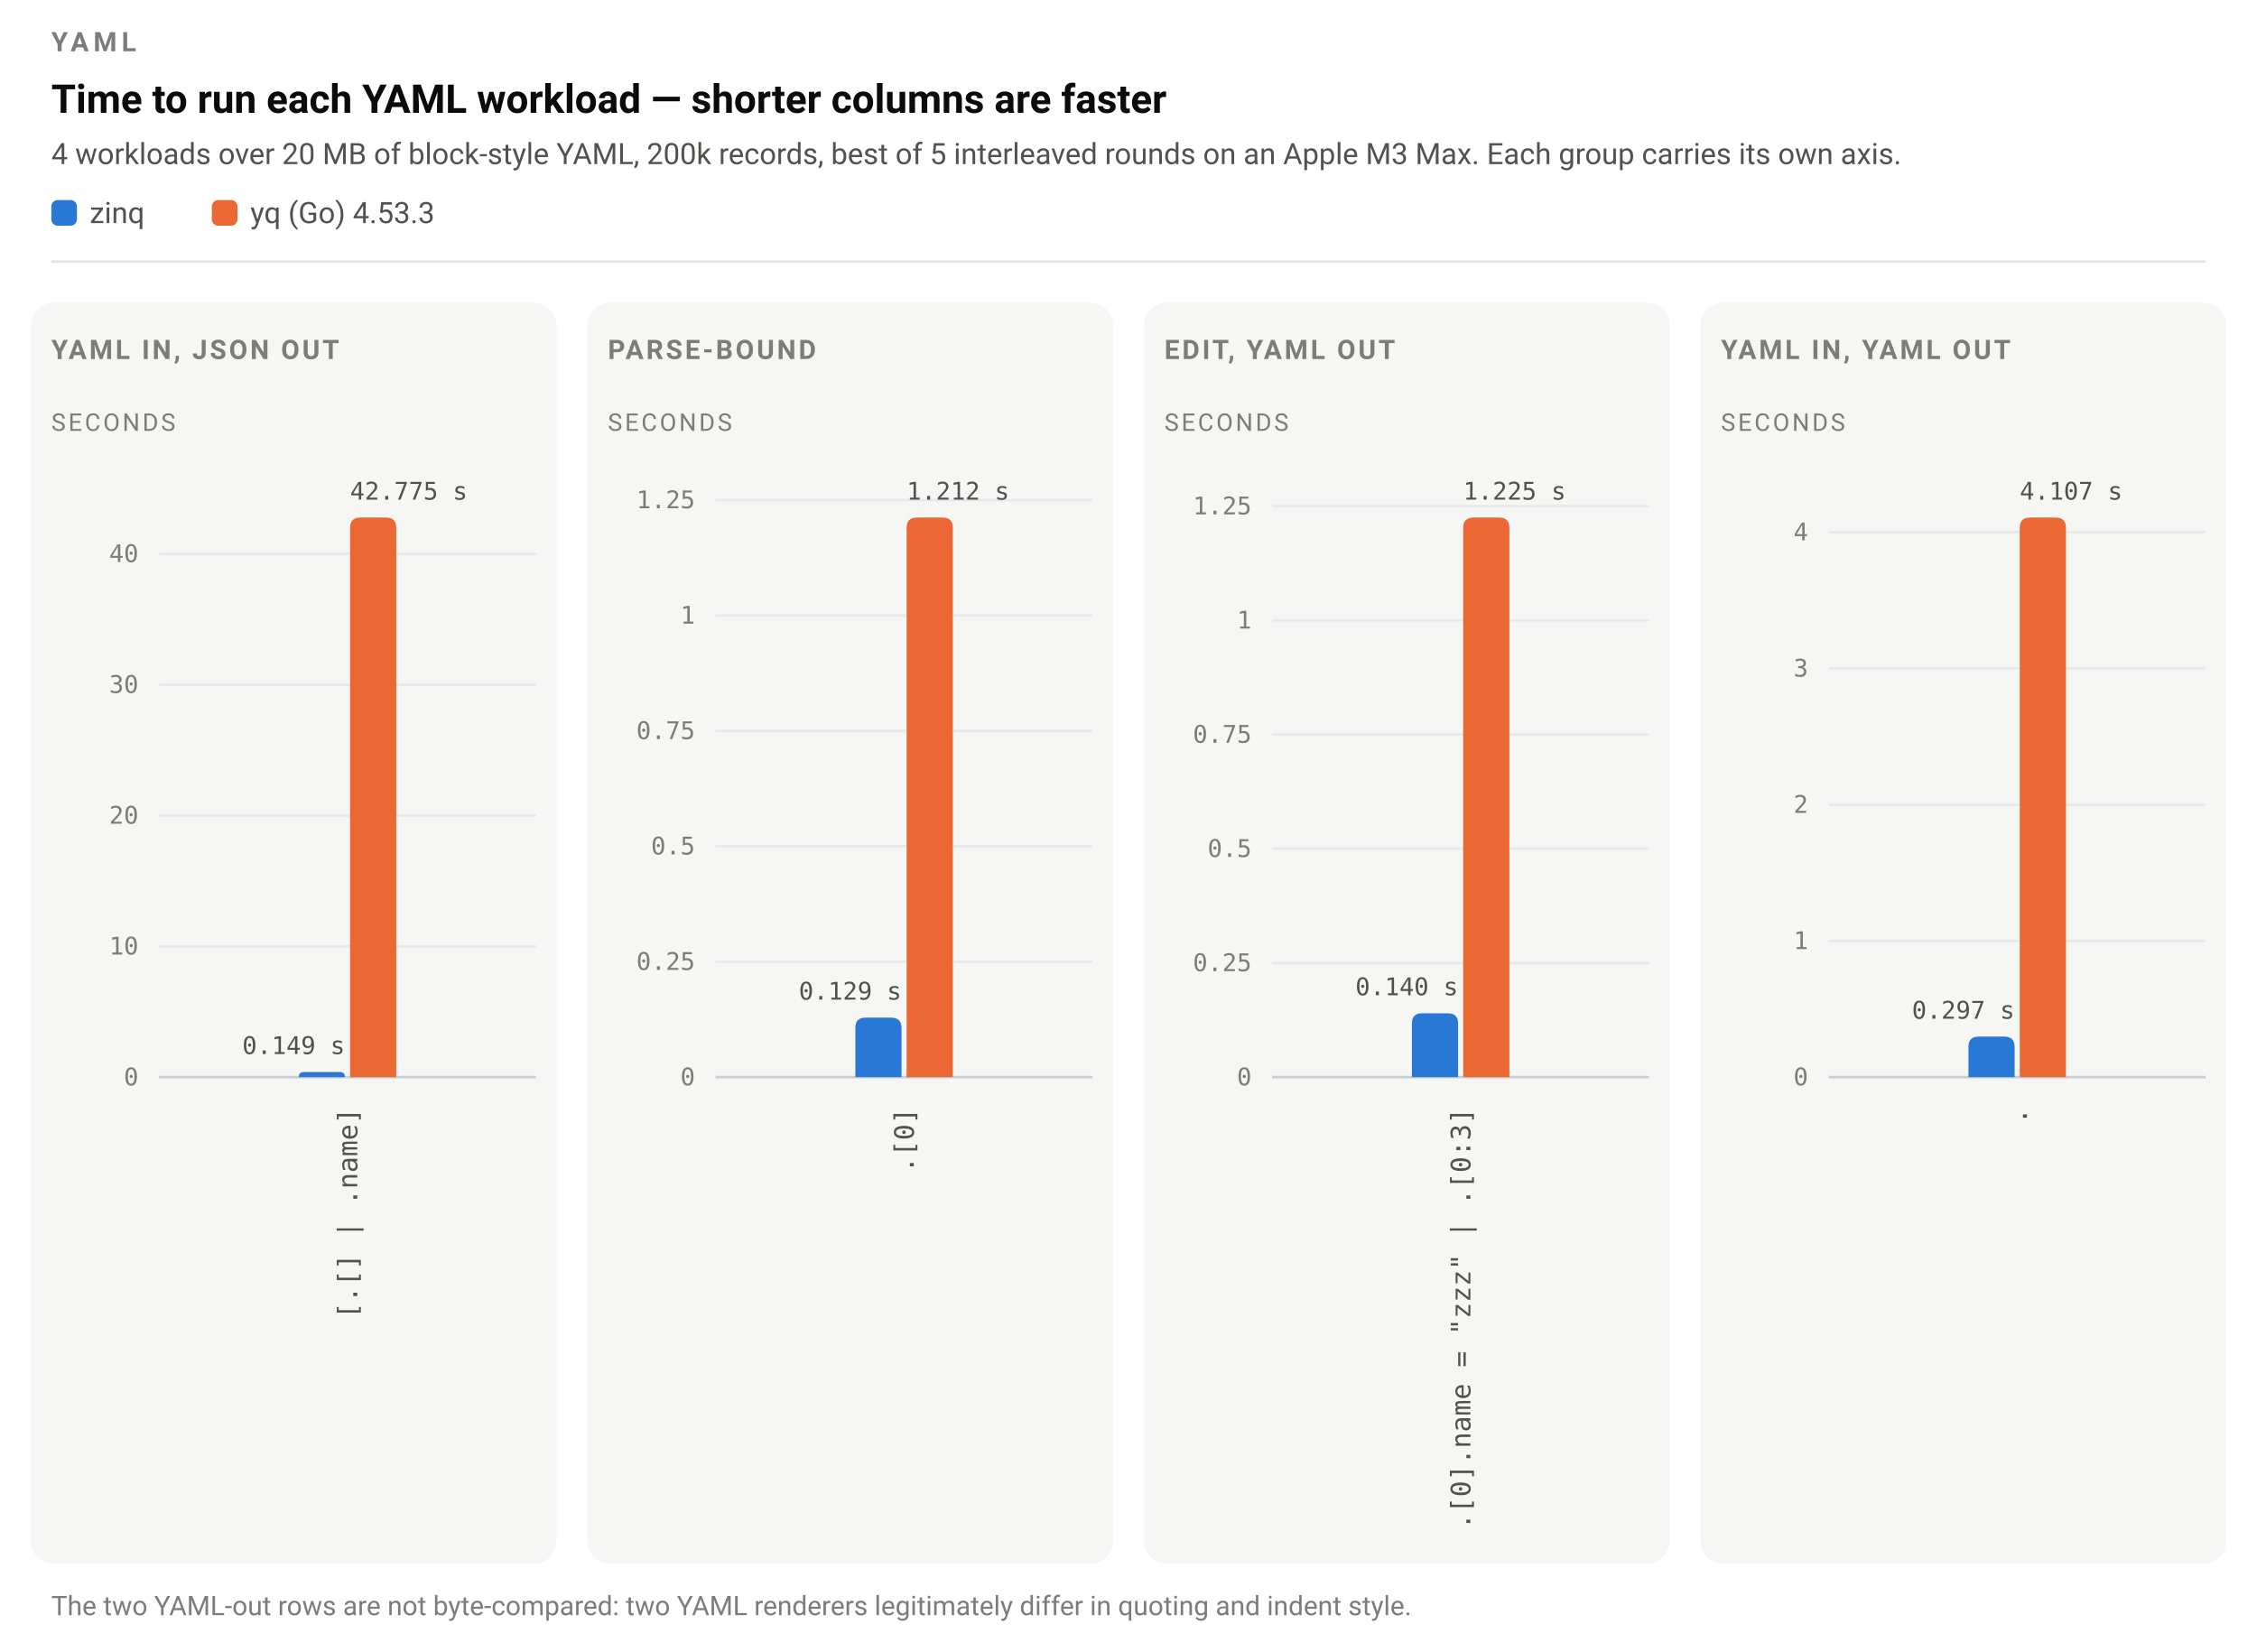
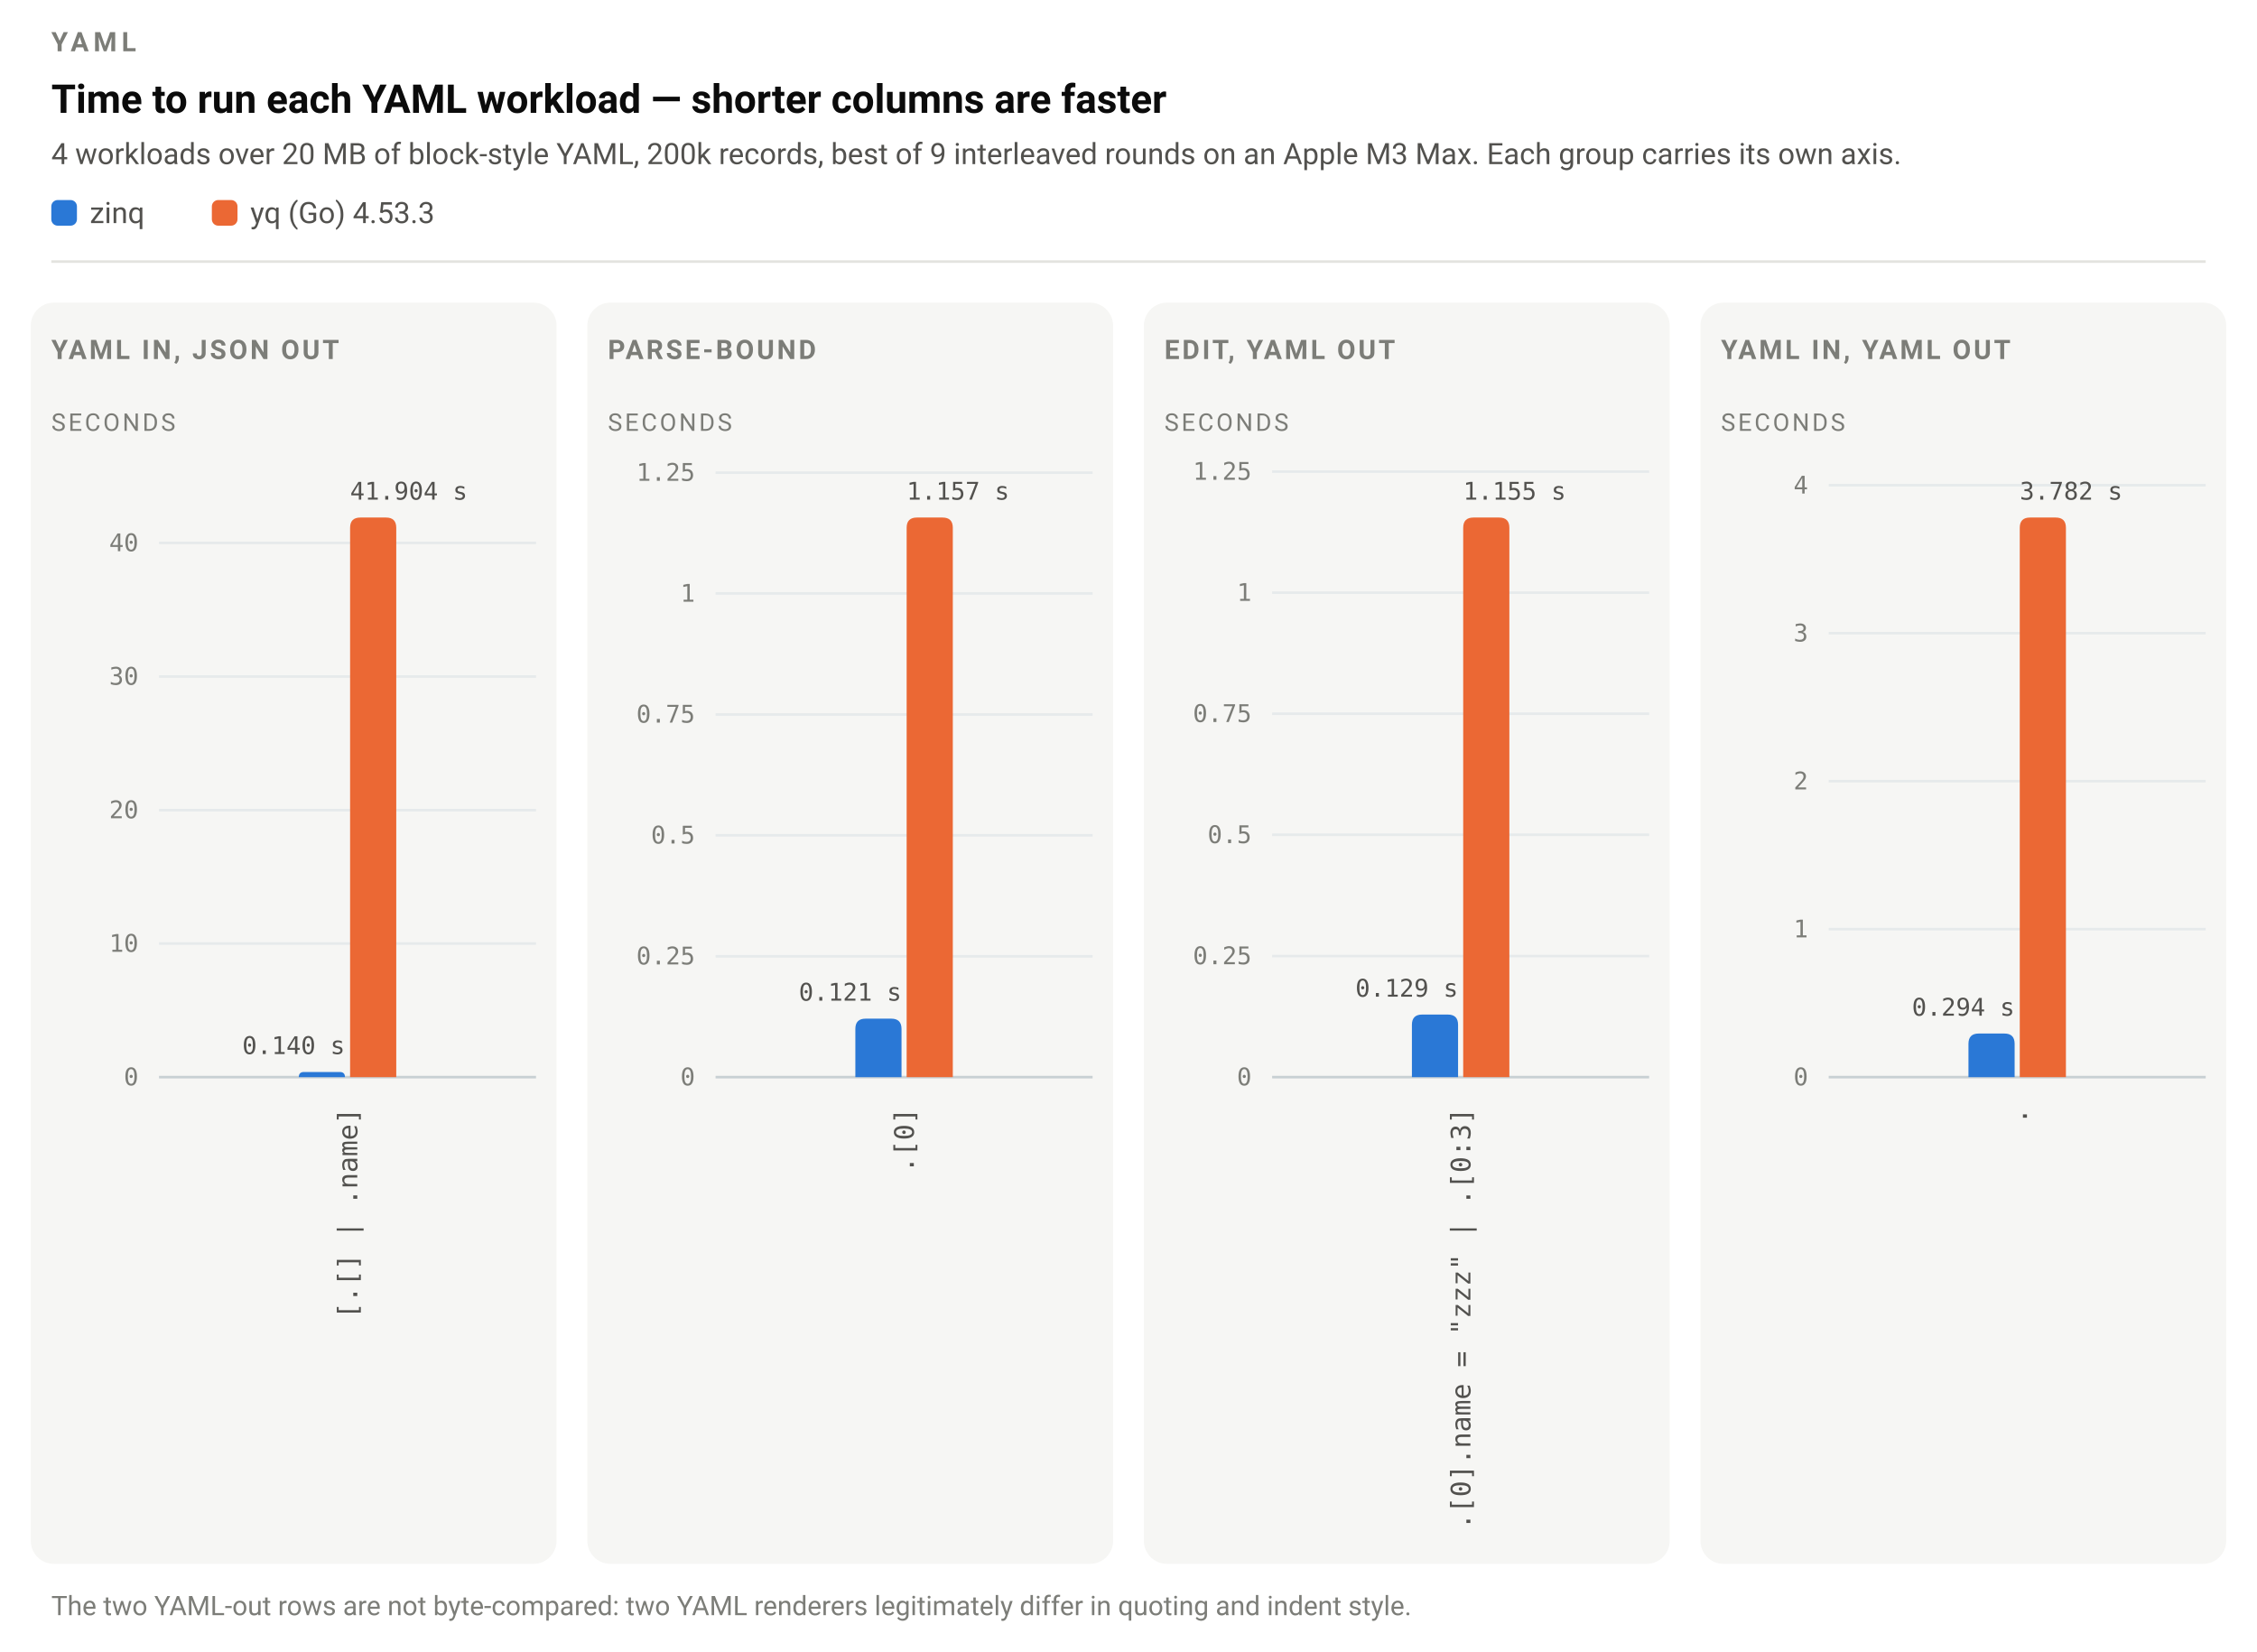
<svg xmlns="http://www.w3.org/2000/svg" width="880" height="644" viewBox="0 0 880 644" role="img" aria-label="Time to run 4 YAML workloads, zinq against yq (Go) 4.53.3, over 20 MB of block-style YAML, 200k records. zinq is ahead on all 4.">
  <text x="20" y="20" font-family="ui-sans-serif, system-ui, -apple-system, Segoe UI, Roboto, sans-serif" font-size="10.5" font-weight="600" letter-spacing="1.8" fill="#7c7d78">YAML</text>
  <text x="20" y="44" font-family="ui-sans-serif, system-ui, -apple-system, Segoe UI, Roboto, sans-serif" font-size="15.5" font-weight="600" fill="#0b0b0b">Time to run each YAML workload — shorter columns are faster</text>
-   <text x="20" y="64" font-family="ui-sans-serif, system-ui, -apple-system, Segoe UI, Roboto, sans-serif" font-size="11.5" fill="#52514e">4 workloads over 20 MB of block-style YAML, 200k records, best of 5 interleaved rounds on an Apple M3 Max. Each group carries its own axis.</text>
+   <text x="20" y="64" font-family="ui-sans-serif, system-ui, -apple-system, Segoe UI, Roboto, sans-serif" font-size="11.5" fill="#52514e">4 workloads over 20 MB of block-style YAML, 200k records, best of 9 interleaved rounds on an Apple M3 Max. Each group carries its own axis.</text>
  <rect x="20" y="78" width="10" height="10" rx="2.5" fill="#2a78d6" />
  <text x="35" y="87" font-family="ui-sans-serif, system-ui, -apple-system, Segoe UI, Roboto, sans-serif" font-size="11.5" fill="#52514e">zinq</text>
  <rect x="82.6" y="78" width="10" height="10" rx="2.5" fill="#eb6834" />
  <text x="97.6" y="87" font-family="ui-sans-serif, system-ui, -apple-system, Segoe UI, Roboto, sans-serif" font-size="11.5" fill="#52514e">yq (Go) 4.53.3</text>
  <line x1="20" y1="102" x2="860" y2="102" stroke="#e3e3df" stroke-width="1" />
  <rect x="12.0" y="118" width="205.0" height="491.8" rx="9" fill="#f6f6f4" />
  <text x="20" y="140" font-family="ui-sans-serif, system-ui, -apple-system, Segoe UI, Roboto, sans-serif" font-size="10.5" font-weight="600" letter-spacing="1" fill="#7c7d78">YAML IN, JSON OUT</text>
  <text x="20" y="168" font-family="ui-sans-serif, system-ui, -apple-system, Segoe UI, Roboto, sans-serif" font-size="9.5" letter-spacing="1" fill="#7c7d78">SECONDS</text>
  <text x="54" y="423.2" font-family="ui-monospace, SFMono-Regular, Menlo, Consolas, monospace" font-size="9.5" text-anchor="end" fill="#7c7d78">0</text>
-   <line x1="62.0" y1="369.0" x2="209.0" y2="369.0" stroke="#e6eaeb" stroke-width="1" />
-   <text x="54" y="372.193" font-family="ui-monospace, SFMono-Regular, Menlo, Consolas, monospace" font-size="9.5" text-anchor="end" fill="#7c7d78">10</text>
-   <line x1="62.0" y1="318.0" x2="209.0" y2="318.0" stroke="#e6eaeb" stroke-width="1" />
-   <text x="54" y="321.186" font-family="ui-monospace, SFMono-Regular, Menlo, Consolas, monospace" font-size="9.5" text-anchor="end" fill="#7c7d78">20</text>
-   <line x1="62.0" y1="267.0" x2="209.0" y2="267.0" stroke="#e6eaeb" stroke-width="1" />
-   <text x="54" y="270.179" font-family="ui-monospace, SFMono-Regular, Menlo, Consolas, monospace" font-size="9.5" text-anchor="end" fill="#7c7d78">30</text>
-   <line x1="62.0" y1="216.0" x2="209.0" y2="216.0" stroke="#e6eaeb" stroke-width="1" />
-   <text x="54" y="219.173" font-family="ui-monospace, SFMono-Regular, Menlo, Consolas, monospace" font-size="9.5" text-anchor="end" fill="#7c7d78">40</text>
+   <line x1="62.0" y1="367.9" x2="209.0" y2="367.9" stroke="#e6eaeb" stroke-width="1" />
+   <text x="54" y="371.133" font-family="ui-monospace, SFMono-Regular, Menlo, Consolas, monospace" font-size="9.5" text-anchor="end" fill="#7c7d78">10</text>
+   <line x1="62.0" y1="315.9" x2="209.0" y2="315.9" stroke="#e6eaeb" stroke-width="1" />
+   <text x="54" y="319.066" font-family="ui-monospace, SFMono-Regular, Menlo, Consolas, monospace" font-size="9.5" text-anchor="end" fill="#7c7d78">20</text>
+   <line x1="62.0" y1="263.8" x2="209.0" y2="263.8" stroke="#e6eaeb" stroke-width="1" />
+   <text x="54" y="266.999" font-family="ui-monospace, SFMono-Regular, Menlo, Consolas, monospace" font-size="9.5" text-anchor="end" fill="#7c7d78">30</text>
+   <line x1="62.0" y1="211.7" x2="209.0" y2="211.7" stroke="#e6eaeb" stroke-width="1" />
+   <text x="54" y="214.932" font-family="ui-monospace, SFMono-Regular, Menlo, Consolas, monospace" font-size="9.5" text-anchor="end" fill="#7c7d78">40</text>
  <line x1="62.0" y1="420.0" x2="209.0" y2="420.0" stroke="#c8d0d3" stroke-width="1" />
  <path d="M116.5 420.0L116.5 420.0Q116.5 418.0 118.5 418.0L132.5 418.0Q134.5 418.0 134.5 420.0L134.5 420.0Z" fill="#2a78d6" />
  <path d="M136.5 420.0L136.5 205.8Q136.5 201.8 140.5 201.8L150.5 201.8Q154.5 201.8 154.5 205.8L154.5 420.0Z" fill="#eb6834" />
-   <text x="134.5" y="411" font-family="ui-monospace, SFMono-Regular, Menlo, Consolas, monospace" font-size="9.5" text-anchor="end" fill="#52514e">0.149 s</text>
-   <text x="136.5" y="194.818" font-family="ui-monospace, SFMono-Regular, Menlo, Consolas, monospace" font-size="9.5" text-anchor="start" fill="#52514e">42.775 s</text>
+   <text x="134.5" y="411" font-family="ui-monospace, SFMono-Regular, Menlo, Consolas, monospace" font-size="9.5" text-anchor="end" fill="#52514e">0.140 s</text>
+   <text x="136.5" y="194.818" font-family="ui-monospace, SFMono-Regular, Menlo, Consolas, monospace" font-size="9.5" text-anchor="start" fill="#52514e">41.904 s</text>
  <text x="139.3" y="432" font-family="ui-monospace, SFMono-Regular, Menlo, Consolas, monospace" font-size="10.5" text-anchor="end" transform="rotate(-90 139.3 432.0)" fill="#52514e">[.[] | .name]</text>
  <rect x="229.0" y="118" width="205.0" height="491.8" rx="9" fill="#f6f6f4" />
  <text x="237" y="140" font-family="ui-sans-serif, system-ui, -apple-system, Segoe UI, Roboto, sans-serif" font-size="10.5" font-weight="600" letter-spacing="1" fill="#7c7d78">PARSE-BOUND</text>
  <text x="237" y="168" font-family="ui-sans-serif, system-ui, -apple-system, Segoe UI, Roboto, sans-serif" font-size="9.5" letter-spacing="1" fill="#7c7d78">SECONDS</text>
  <text x="271" y="423.2" font-family="ui-monospace, SFMono-Regular, Menlo, Consolas, monospace" font-size="9.5" text-anchor="end" fill="#7c7d78">0</text>
-   <line x1="279.0" y1="375.0" x2="426.0" y2="375.0" stroke="#e6eaeb" stroke-width="1" />
-   <text x="271" y="378.195" font-family="ui-monospace, SFMono-Regular, Menlo, Consolas, monospace" font-size="9.5" text-anchor="end" fill="#7c7d78">0.25</text>
-   <line x1="279.0" y1="330.0" x2="426.0" y2="330.0" stroke="#e6eaeb" stroke-width="1" />
-   <text x="271" y="333.191" font-family="ui-monospace, SFMono-Regular, Menlo, Consolas, monospace" font-size="9.5" text-anchor="end" fill="#7c7d78">0.5</text>
-   <line x1="279.0" y1="285.0" x2="426.0" y2="285.0" stroke="#e6eaeb" stroke-width="1" />
-   <text x="271" y="288.186" font-family="ui-monospace, SFMono-Regular, Menlo, Consolas, monospace" font-size="9.5" text-anchor="end" fill="#7c7d78">0.75</text>
-   <line x1="279.0" y1="240.0" x2="426.0" y2="240.0" stroke="#e6eaeb" stroke-width="1" />
-   <text x="271" y="243.182" font-family="ui-monospace, SFMono-Regular, Menlo, Consolas, monospace" font-size="9.5" text-anchor="end" fill="#7c7d78">1</text>
-   <line x1="279.0" y1="195.0" x2="426.0" y2="195.0" stroke="#e6eaeb" stroke-width="1" />
-   <text x="271" y="198.177" font-family="ui-monospace, SFMono-Regular, Menlo, Consolas, monospace" font-size="9.5" text-anchor="end" fill="#7c7d78">1.25</text>
+   <line x1="279.0" y1="372.9" x2="426.0" y2="372.9" stroke="#e6eaeb" stroke-width="1" />
+   <text x="271" y="376.056" font-family="ui-monospace, SFMono-Regular, Menlo, Consolas, monospace" font-size="9.5" text-anchor="end" fill="#7c7d78">0.25</text>
+   <line x1="279.0" y1="325.7" x2="426.0" y2="325.7" stroke="#e6eaeb" stroke-width="1" />
+   <text x="271" y="328.912" font-family="ui-monospace, SFMono-Regular, Menlo, Consolas, monospace" font-size="9.5" text-anchor="end" fill="#7c7d78">0.5</text>
+   <line x1="279.0" y1="278.6" x2="426.0" y2="278.6" stroke="#e6eaeb" stroke-width="1" />
+   <text x="271" y="281.768" font-family="ui-monospace, SFMono-Regular, Menlo, Consolas, monospace" font-size="9.5" text-anchor="end" fill="#7c7d78">0.75</text>
+   <line x1="279.0" y1="231.4" x2="426.0" y2="231.4" stroke="#e6eaeb" stroke-width="1" />
+   <text x="271" y="234.625" font-family="ui-monospace, SFMono-Regular, Menlo, Consolas, monospace" font-size="9.5" text-anchor="end" fill="#7c7d78">1</text>
+   <line x1="279.0" y1="184.3" x2="426.0" y2="184.3" stroke="#e6eaeb" stroke-width="1" />
+   <text x="271" y="187.481" font-family="ui-monospace, SFMono-Regular, Menlo, Consolas, monospace" font-size="9.5" text-anchor="end" fill="#7c7d78">1.25</text>
  <line x1="279.0" y1="420.0" x2="426.0" y2="420.0" stroke="#c8d0d3" stroke-width="1" />
-   <path d="M333.5 420.0L333.5 400.8Q333.5 396.8 337.5 396.8L347.5 396.8Q351.5 396.8 351.5 400.8L351.5 420.0Z" fill="#2a78d6" />
+   <path d="M333.5 420.0L333.5 401.2Q333.5 397.2 337.5 397.2L347.5 397.2Q351.5 397.2 351.5 401.2L351.5 420.0Z" fill="#2a78d6" />
  <path d="M353.5 420.0L353.5 205.8Q353.5 201.8 357.5 201.8L367.5 201.8Q371.5 201.8 371.5 205.8L371.5 420.0Z" fill="#eb6834" />
-   <text x="351.5" y="389.778" font-family="ui-monospace, SFMono-Regular, Menlo, Consolas, monospace" font-size="9.5" text-anchor="end" fill="#52514e">0.129 s</text>
-   <text x="353.5" y="194.818" font-family="ui-monospace, SFMono-Regular, Menlo, Consolas, monospace" font-size="9.5" text-anchor="start" fill="#52514e">1.212 s</text>
+   <text x="351.5" y="390.182" font-family="ui-monospace, SFMono-Regular, Menlo, Consolas, monospace" font-size="9.5" text-anchor="end" fill="#52514e">0.121 s</text>
+   <text x="353.5" y="194.818" font-family="ui-monospace, SFMono-Regular, Menlo, Consolas, monospace" font-size="9.5" text-anchor="start" fill="#52514e">1.157 s</text>
  <text x="356.3" y="432" font-family="ui-monospace, SFMono-Regular, Menlo, Consolas, monospace" font-size="10.5" text-anchor="end" transform="rotate(-90 356.3 432.0)" fill="#52514e">.[0]</text>
  <rect x="446.0" y="118" width="205.0" height="491.8" rx="9" fill="#f6f6f4" />
  <text x="454" y="140" font-family="ui-sans-serif, system-ui, -apple-system, Segoe UI, Roboto, sans-serif" font-size="10.5" font-weight="600" letter-spacing="1" fill="#7c7d78">EDIT, YAML OUT</text>
  <text x="454" y="168" font-family="ui-sans-serif, system-ui, -apple-system, Segoe UI, Roboto, sans-serif" font-size="9.5" letter-spacing="1" fill="#7c7d78">SECONDS</text>
  <text x="488" y="423.2" font-family="ui-monospace, SFMono-Regular, Menlo, Consolas, monospace" font-size="9.5" text-anchor="end" fill="#7c7d78">0</text>
-   <line x1="496.0" y1="375.5" x2="643.0" y2="375.5" stroke="#e6eaeb" stroke-width="1" />
-   <text x="488" y="378.673" font-family="ui-monospace, SFMono-Regular, Menlo, Consolas, monospace" font-size="9.5" text-anchor="end" fill="#7c7d78">0.25</text>
-   <line x1="496.0" y1="330.9" x2="643.0" y2="330.9" stroke="#e6eaeb" stroke-width="1" />
-   <text x="488" y="334.146" font-family="ui-monospace, SFMono-Regular, Menlo, Consolas, monospace" font-size="9.5" text-anchor="end" fill="#7c7d78">0.5</text>
-   <line x1="496.0" y1="286.4" x2="643.0" y2="286.4" stroke="#e6eaeb" stroke-width="1" />
-   <text x="488" y="289.619" font-family="ui-monospace, SFMono-Regular, Menlo, Consolas, monospace" font-size="9.5" text-anchor="end" fill="#7c7d78">0.75</text>
-   <line x1="496.0" y1="241.9" x2="643.0" y2="241.9" stroke="#e6eaeb" stroke-width="1" />
-   <text x="488" y="245.092" font-family="ui-monospace, SFMono-Regular, Menlo, Consolas, monospace" font-size="9.5" text-anchor="end" fill="#7c7d78">1</text>
-   <line x1="496.0" y1="197.4" x2="643.0" y2="197.4" stroke="#e6eaeb" stroke-width="1" />
-   <text x="488" y="200.565" font-family="ui-monospace, SFMono-Regular, Menlo, Consolas, monospace" font-size="9.5" text-anchor="end" fill="#7c7d78">1.25</text>
+   <line x1="496.0" y1="372.8" x2="643.0" y2="372.8" stroke="#e6eaeb" stroke-width="1" />
+   <text x="488" y="375.974" font-family="ui-monospace, SFMono-Regular, Menlo, Consolas, monospace" font-size="9.5" text-anchor="end" fill="#7c7d78">0.25</text>
+   <line x1="496.0" y1="325.5" x2="643.0" y2="325.5" stroke="#e6eaeb" stroke-width="1" />
+   <text x="488" y="328.749" font-family="ui-monospace, SFMono-Regular, Menlo, Consolas, monospace" font-size="9.5" text-anchor="end" fill="#7c7d78">0.5</text>
+   <line x1="496.0" y1="278.3" x2="643.0" y2="278.3" stroke="#e6eaeb" stroke-width="1" />
+   <text x="488" y="281.523" font-family="ui-monospace, SFMono-Regular, Menlo, Consolas, monospace" font-size="9.5" text-anchor="end" fill="#7c7d78">0.75</text>
+   <line x1="496.0" y1="231.1" x2="643.0" y2="231.1" stroke="#e6eaeb" stroke-width="1" />
+   <text x="488" y="234.298" font-family="ui-monospace, SFMono-Regular, Menlo, Consolas, monospace" font-size="9.5" text-anchor="end" fill="#7c7d78">1</text>
+   <line x1="496.0" y1="183.9" x2="643.0" y2="183.9" stroke="#e6eaeb" stroke-width="1" />
+   <text x="488" y="187.072" font-family="ui-monospace, SFMono-Regular, Menlo, Consolas, monospace" font-size="9.5" text-anchor="end" fill="#7c7d78">1.25</text>
  <line x1="496.0" y1="420.0" x2="643.0" y2="420.0" stroke="#c8d0d3" stroke-width="1" />
-   <path d="M550.5 420.0L550.5 399.1Q550.5 395.1 554.5 395.1L564.5 395.1Q568.5 395.1 568.5 399.1L568.5 420.0Z" fill="#2a78d6" />
+   <path d="M550.5 420.0L550.5 399.6Q550.5 395.6 554.5 395.6L564.5 395.6Q568.5 395.6 568.5 399.6L568.5 420.0Z" fill="#2a78d6" />
  <path d="M570.5 420.0L570.5 205.8Q570.5 201.8 574.5 201.8L584.5 201.8Q588.5 201.8 588.5 205.8L588.5 420.0Z" fill="#eb6834" />
-   <text x="568.5" y="388.065" font-family="ui-monospace, SFMono-Regular, Menlo, Consolas, monospace" font-size="9.5" text-anchor="end" fill="#52514e">0.140 s</text>
-   <text x="570.5" y="194.818" font-family="ui-monospace, SFMono-Regular, Menlo, Consolas, monospace" font-size="9.5" text-anchor="start" fill="#52514e">1.225 s</text>
+   <text x="568.5" y="388.632" font-family="ui-monospace, SFMono-Regular, Menlo, Consolas, monospace" font-size="9.5" text-anchor="end" fill="#52514e">0.129 s</text>
+   <text x="570.5" y="194.818" font-family="ui-monospace, SFMono-Regular, Menlo, Consolas, monospace" font-size="9.5" text-anchor="start" fill="#52514e">1.155 s</text>
  <text x="573.3" y="432" font-family="ui-monospace, SFMono-Regular, Menlo, Consolas, monospace" font-size="10.5" text-anchor="end" transform="rotate(-90 573.3 432.0)" fill="#52514e">.[0].name = "zzz" | .[0:3]</text>
  <rect x="663.0" y="118" width="205.0" height="491.8" rx="9" fill="#f6f6f4" />
  <text x="671" y="140" font-family="ui-sans-serif, system-ui, -apple-system, Segoe UI, Roboto, sans-serif" font-size="10.5" font-weight="600" letter-spacing="1" fill="#7c7d78">YAML IN, YAML OUT</text>
  <text x="671" y="168" font-family="ui-sans-serif, system-ui, -apple-system, Segoe UI, Roboto, sans-serif" font-size="9.5" letter-spacing="1" fill="#7c7d78">SECONDS</text>
  <text x="705" y="423.2" font-family="ui-monospace, SFMono-Regular, Menlo, Consolas, monospace" font-size="9.5" text-anchor="end" fill="#7c7d78">0</text>
-   <line x1="713.0" y1="366.9" x2="860.0" y2="366.9" stroke="#e6eaeb" stroke-width="1" />
-   <text x="705" y="370.076" font-family="ui-monospace, SFMono-Regular, Menlo, Consolas, monospace" font-size="9.5" text-anchor="end" fill="#7c7d78">1</text>
-   <line x1="713.0" y1="313.8" x2="860.0" y2="313.8" stroke="#e6eaeb" stroke-width="1" />
-   <text x="705" y="316.951" font-family="ui-monospace, SFMono-Regular, Menlo, Consolas, monospace" font-size="9.5" text-anchor="end" fill="#7c7d78">2</text>
-   <line x1="713.0" y1="260.6" x2="860.0" y2="260.6" stroke="#e6eaeb" stroke-width="1" />
-   <text x="705" y="263.827" font-family="ui-monospace, SFMono-Regular, Menlo, Consolas, monospace" font-size="9.5" text-anchor="end" fill="#7c7d78">3</text>
-   <line x1="713.0" y1="207.5" x2="860.0" y2="207.5" stroke="#e6eaeb" stroke-width="1" />
-   <text x="705" y="210.702" font-family="ui-monospace, SFMono-Regular, Menlo, Consolas, monospace" font-size="9.5" text-anchor="end" fill="#7c7d78">4</text>
+   <line x1="713.0" y1="362.3" x2="860.0" y2="362.3" stroke="#e6eaeb" stroke-width="1" />
+   <text x="705" y="365.51" font-family="ui-monospace, SFMono-Regular, Menlo, Consolas, monospace" font-size="9.5" text-anchor="end" fill="#7c7d78">1</text>
+   <line x1="713.0" y1="304.6" x2="860.0" y2="304.6" stroke="#e6eaeb" stroke-width="1" />
+   <text x="705" y="307.821" font-family="ui-monospace, SFMono-Regular, Menlo, Consolas, monospace" font-size="9.5" text-anchor="end" fill="#7c7d78">2</text>
+   <line x1="713.0" y1="246.9" x2="860.0" y2="246.9" stroke="#e6eaeb" stroke-width="1" />
+   <text x="705" y="250.131" font-family="ui-monospace, SFMono-Regular, Menlo, Consolas, monospace" font-size="9.5" text-anchor="end" fill="#7c7d78">3</text>
+   <line x1="713.0" y1="189.2" x2="860.0" y2="189.2" stroke="#e6eaeb" stroke-width="1" />
+   <text x="705" y="192.442" font-family="ui-monospace, SFMono-Regular, Menlo, Consolas, monospace" font-size="9.5" text-anchor="end" fill="#7c7d78">4</text>
  <line x1="713.0" y1="420.0" x2="860.0" y2="420.0" stroke="#c8d0d3" stroke-width="1" />
-   <path d="M767.5 420.0L767.5 408.2Q767.5 404.2 771.5 404.2L781.5 404.2Q785.5 404.2 785.5 408.2L785.5 420.0Z" fill="#2a78d6" />
+   <path d="M767.5 420.0L767.5 407.0Q767.5 403.0 771.5 403.0L781.5 403.0Q785.5 403.0 785.5 407.0L785.5 420.0Z" fill="#2a78d6" />
  <path d="M787.5 420.0L787.5 205.8Q787.5 201.8 791.5 201.8L801.5 201.8Q805.5 201.8 805.5 205.8L805.5 420.0Z" fill="#eb6834" />
-   <text x="785.5" y="397.222" font-family="ui-monospace, SFMono-Regular, Menlo, Consolas, monospace" font-size="9.5" text-anchor="end" fill="#52514e">0.297 s</text>
-   <text x="787.5" y="194.818" font-family="ui-monospace, SFMono-Regular, Menlo, Consolas, monospace" font-size="9.5" text-anchor="start" fill="#52514e">4.107 s</text>
+   <text x="785.5" y="396.039" font-family="ui-monospace, SFMono-Regular, Menlo, Consolas, monospace" font-size="9.5" text-anchor="end" fill="#52514e">0.294 s</text>
+   <text x="787.5" y="194.818" font-family="ui-monospace, SFMono-Regular, Menlo, Consolas, monospace" font-size="9.5" text-anchor="start" fill="#52514e">3.782 s</text>
  <text x="790.3" y="432" font-family="ui-monospace, SFMono-Regular, Menlo, Consolas, monospace" font-size="10.5" text-anchor="end" transform="rotate(-90 790.3 432.0)" fill="#52514e">.</text>
  <text x="20" y="629.8" font-family="ui-sans-serif, system-ui, -apple-system, Segoe UI, Roboto, sans-serif" font-size="10.5" fill="#7c7d78">The two YAML-out rows are not byte-compared: two YAML renderers legitimately differ in quoting and indent style.</text>
</svg>
